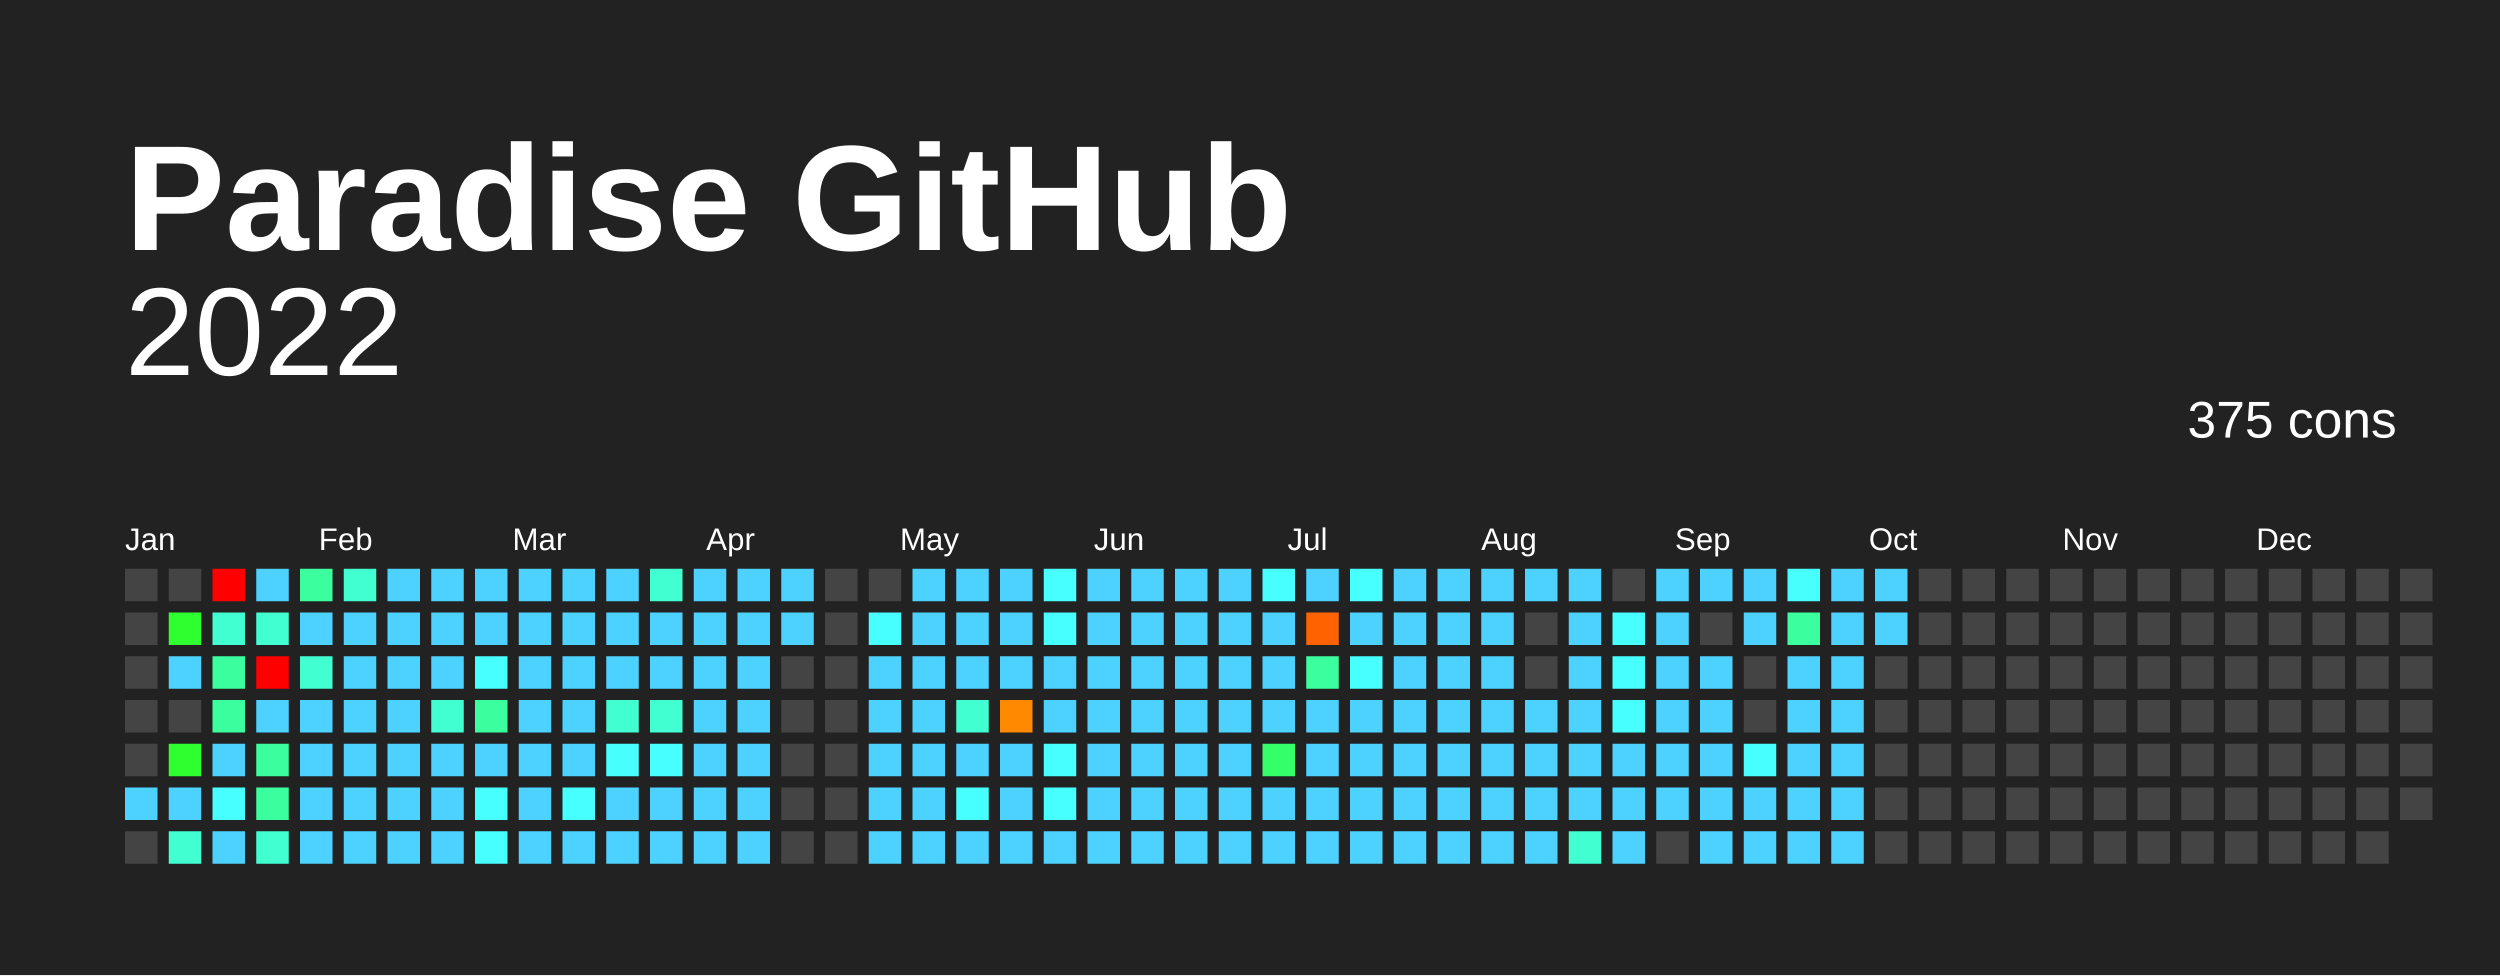
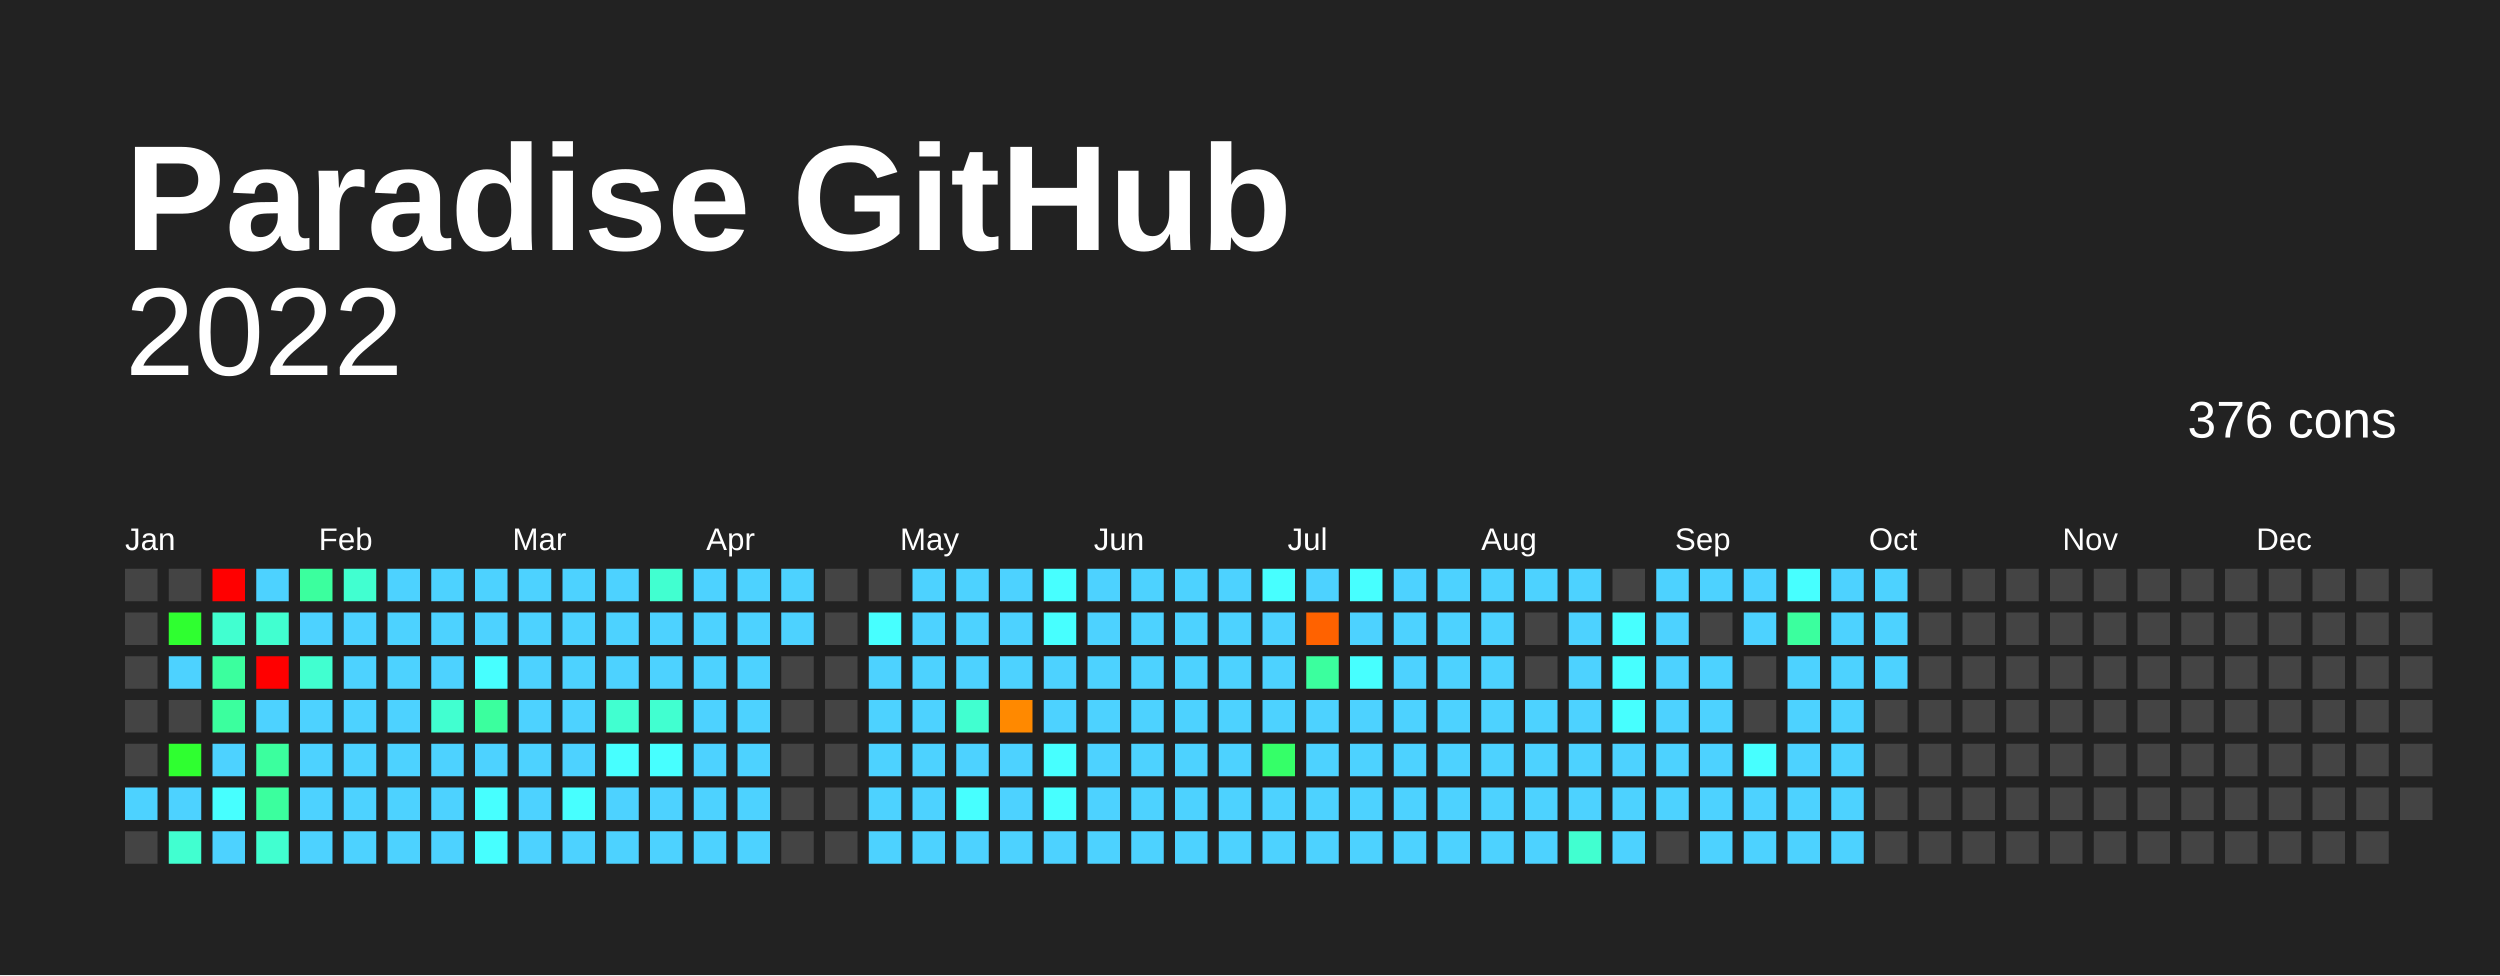
<svg xmlns="http://www.w3.org/2000/svg" baseProfile="full" height="78mm" version="1.1" viewBox="0,0,200,78" width="200mm">
  <defs />
  <rect fill="#222222" height="78" width="200" x="0" y="0" />
  <text fill="#FFFFFF" style="font-size:12px; font-family:Arial; font-weight:bold;" x="10" y="20">Paradise GitHub</text>
  <text alignment-baseline="hanging" fill="#FFFFFF" style="font-size:10.0px; font-family:Arial;" x="10" y="30">2022</text>
-   <text alignment-baseline="hanging" fill="#FFFFFF" style="font-size:4.125px; font-family:Arial;" x="175" y="35">375 cons</text>
+   <text alignment-baseline="hanging" fill="#FFFFFF" style="font-size:4.125px; font-family:Arial;" x="175" y="35">376 cons</text>
  <text fill="#FFFFFF" style="font-size:2.5px; font-family:Arial" x="10.0" y="44">Jan</text>
  <text fill="#FFFFFF" style="font-size:2.5px; font-family:Arial" x="25.5" y="44">Feb</text>
  <text fill="#FFFFFF" style="font-size:2.5px; font-family:Arial" x="41.0" y="44">Mar</text>
  <text fill="#FFFFFF" style="font-size:2.5px; font-family:Arial" x="56.5" y="44">Apr</text>
  <text fill="#FFFFFF" style="font-size:2.5px; font-family:Arial" x="72.0" y="44">May</text>
  <text fill="#FFFFFF" style="font-size:2.5px; font-family:Arial" x="87.5" y="44">Jun</text>
  <text fill="#FFFFFF" style="font-size:2.5px; font-family:Arial" x="103.0" y="44">Jul</text>
  <text fill="#FFFFFF" style="font-size:2.5px; font-family:Arial" x="118.5" y="44">Aug</text>
  <text fill="#FFFFFF" style="font-size:2.5px; font-family:Arial" x="134.0" y="44">Sep</text>
  <text fill="#FFFFFF" style="font-size:2.5px; font-family:Arial" x="149.5" y="44">Oct</text>
  <text fill="#FFFFFF" style="font-size:2.5px; font-family:Arial" x="165.0" y="44">Nov</text>
  <text fill="#FFFFFF" style="font-size:2.5px; font-family:Arial" x="180.5" y="44">Dec</text>
  <rect fill="#444444" height="2.6" width="2.6" x="10.0" y="45.5" />
  <rect fill="#444444" height="2.6" width="2.6" x="10.0" y="49.0" />
  <rect fill="#444444" height="2.6" width="2.6" x="10.0" y="52.5" />
  <rect fill="#444444" height="2.6" width="2.6" x="10.0" y="56.0" />
  <rect fill="#444444" height="2.6" width="2.6" x="10.0" y="59.5" />
  <rect fill="#4dd2ff" height="2.6" width="2.6" x="10.0" y="63.0" />
  <rect fill="#444444" height="2.6" width="2.6" x="10.0" y="66.5" />
  <rect fill="#444444" height="2.6" width="2.6" x="13.5" y="45.5" />
  <rect fill="#2fff30" height="2.6" width="2.6" x="13.5" y="49.0" />
  <rect fill="#4dd2ff" height="2.6" width="2.6" x="13.5" y="52.5" />
  <rect fill="#444444" height="2.6" width="2.6" x="13.5" y="56.0" />
  <rect fill="#2fff30" height="2.6" width="2.6" x="13.5" y="59.5" />
  <rect fill="#4dd2ff" height="2.6" width="2.6" x="13.5" y="63.0" />
  <rect fill="#41ffd0" height="2.6" width="2.6" x="13.5" y="66.5" />
  <rect fill="red" height="2.6" width="2.6" x="17.0" y="45.5" />
  <rect fill="#41ffd0" height="2.6" width="2.6" x="17.0" y="49.0" />
  <rect fill="#3bff9e" height="2.6" width="2.6" x="17.0" y="52.5" />
  <rect fill="#3bff9e" height="2.6" width="2.6" x="17.0" y="56.0" />
  <rect fill="#4dd2ff" height="2.6" width="2.6" x="17.0" y="59.5" />
  <rect fill="#47ffff" height="2.6" width="2.6" x="17.0" y="63.0" />
  <rect fill="#4dd2ff" height="2.6" width="2.6" x="17.0" y="66.5" />
  <rect fill="#4dd2ff" height="2.6" width="2.6" x="20.5" y="45.5" />
  <rect fill="#41ffd0" height="2.6" width="2.6" x="20.5" y="49.0" />
  <rect fill="red" height="2.6" width="2.6" x="20.5" y="52.5" />
  <rect fill="#4dd2ff" height="2.6" width="2.6" x="20.5" y="56.0" />
  <rect fill="#3bff9e" height="2.6" width="2.6" x="20.5" y="59.5" />
  <rect fill="#3bff9e" height="2.6" width="2.6" x="20.5" y="63.0" />
  <rect fill="#41ffd0" height="2.6" width="2.6" x="20.5" y="66.5" />
  <rect fill="#3bff9e" height="2.6" width="2.6" x="24.0" y="45.5" />
  <rect fill="#4dd2ff" height="2.6" width="2.6" x="24.0" y="49.0" />
  <rect fill="#41ffd0" height="2.6" width="2.6" x="24.0" y="52.5" />
  <rect fill="#4dd2ff" height="2.6" width="2.6" x="24.0" y="56.0" />
  <rect fill="#4dd2ff" height="2.6" width="2.6" x="24.0" y="59.5" />
  <rect fill="#4dd2ff" height="2.6" width="2.6" x="24.0" y="63.0" />
  <rect fill="#4dd2ff" height="2.6" width="2.6" x="24.0" y="66.5" />
  <rect fill="#41ffd0" height="2.6" width="2.6" x="27.5" y="45.5" />
  <rect fill="#4dd2ff" height="2.6" width="2.6" x="27.5" y="49.0" />
  <rect fill="#4dd2ff" height="2.6" width="2.6" x="27.5" y="52.5" />
  <rect fill="#4dd2ff" height="2.6" width="2.6" x="27.5" y="56.0" />
  <rect fill="#4dd2ff" height="2.6" width="2.6" x="27.5" y="59.5" />
  <rect fill="#4dd2ff" height="2.6" width="2.6" x="27.5" y="63.0" />
  <rect fill="#4dd2ff" height="2.6" width="2.6" x="27.5" y="66.5" />
  <rect fill="#4dd2ff" height="2.6" width="2.6" x="31.0" y="45.5" />
  <rect fill="#4dd2ff" height="2.6" width="2.6" x="31.0" y="49.0" />
  <rect fill="#4dd2ff" height="2.6" width="2.6" x="31.0" y="52.5" />
  <rect fill="#4dd2ff" height="2.6" width="2.6" x="31.0" y="56.0" />
  <rect fill="#4dd2ff" height="2.6" width="2.6" x="31.0" y="59.5" />
  <rect fill="#4dd2ff" height="2.6" width="2.6" x="31.0" y="63.0" />
  <rect fill="#4dd2ff" height="2.6" width="2.6" x="31.0" y="66.5" />
  <rect fill="#4dd2ff" height="2.6" width="2.6" x="34.5" y="45.5" />
  <rect fill="#4dd2ff" height="2.6" width="2.6" x="34.5" y="49.0" />
  <rect fill="#4dd2ff" height="2.6" width="2.6" x="34.5" y="52.5" />
  <rect fill="#41ffd0" height="2.6" width="2.6" x="34.5" y="56.0" />
  <rect fill="#4dd2ff" height="2.6" width="2.6" x="34.5" y="59.5" />
  <rect fill="#4dd2ff" height="2.6" width="2.6" x="34.5" y="63.0" />
  <rect fill="#4dd2ff" height="2.6" width="2.6" x="34.5" y="66.5" />
  <rect fill="#4dd2ff" height="2.6" width="2.6" x="38.0" y="45.5" />
  <rect fill="#4dd2ff" height="2.6" width="2.6" x="38.0" y="49.0" />
  <rect fill="#47ffff" height="2.6" width="2.6" x="38.0" y="52.5" />
  <rect fill="#3bff9e" height="2.6" width="2.6" x="38.0" y="56.0" />
  <rect fill="#4dd2ff" height="2.6" width="2.6" x="38.0" y="59.5" />
  <rect fill="#47ffff" height="2.6" width="2.6" x="38.0" y="63.0" />
  <rect fill="#47ffff" height="2.6" width="2.6" x="38.0" y="66.5" />
  <rect fill="#4dd2ff" height="2.6" width="2.6" x="41.5" y="45.5" />
  <rect fill="#4dd2ff" height="2.6" width="2.6" x="41.5" y="49.0" />
  <rect fill="#4dd2ff" height="2.6" width="2.6" x="41.5" y="52.5" />
  <rect fill="#4dd2ff" height="2.6" width="2.6" x="41.5" y="56.0" />
  <rect fill="#4dd2ff" height="2.6" width="2.6" x="41.5" y="59.5" />
  <rect fill="#4dd2ff" height="2.6" width="2.6" x="41.5" y="63.0" />
  <rect fill="#4dd2ff" height="2.6" width="2.6" x="41.5" y="66.5" />
  <rect fill="#4dd2ff" height="2.6" width="2.6" x="45.0" y="45.5" />
  <rect fill="#4dd2ff" height="2.6" width="2.6" x="45.0" y="49.0" />
  <rect fill="#4dd2ff" height="2.6" width="2.6" x="45.0" y="52.5" />
  <rect fill="#4dd2ff" height="2.6" width="2.6" x="45.0" y="56.0" />
  <rect fill="#4dd2ff" height="2.6" width="2.6" x="45.0" y="59.5" />
  <rect fill="#47ffff" height="2.6" width="2.6" x="45.0" y="63.0" />
  <rect fill="#4dd2ff" height="2.6" width="2.6" x="45.0" y="66.5" />
  <rect fill="#4dd2ff" height="2.6" width="2.6" x="48.5" y="45.5" />
  <rect fill="#4dd2ff" height="2.6" width="2.6" x="48.5" y="49.0" />
  <rect fill="#4dd2ff" height="2.6" width="2.6" x="48.5" y="52.5" />
  <rect fill="#41ffd0" height="2.6" width="2.6" x="48.5" y="56.0" />
  <rect fill="#47ffff" height="2.6" width="2.6" x="48.5" y="59.5" />
  <rect fill="#4dd2ff" height="2.6" width="2.6" x="48.5" y="63.0" />
  <rect fill="#4dd2ff" height="2.6" width="2.6" x="48.5" y="66.5" />
  <rect fill="#41ffd0" height="2.6" width="2.6" x="52.0" y="45.5" />
  <rect fill="#4dd2ff" height="2.6" width="2.6" x="52.0" y="49.0" />
  <rect fill="#4dd2ff" height="2.6" width="2.6" x="52.0" y="52.5" />
  <rect fill="#41ffd0" height="2.6" width="2.6" x="52.0" y="56.0" />
  <rect fill="#47ffff" height="2.6" width="2.6" x="52.0" y="59.5" />
  <rect fill="#4dd2ff" height="2.6" width="2.6" x="52.0" y="63.0" />
  <rect fill="#4dd2ff" height="2.6" width="2.6" x="52.0" y="66.5" />
  <rect fill="#4dd2ff" height="2.6" width="2.6" x="55.5" y="45.5" />
  <rect fill="#4dd2ff" height="2.6" width="2.6" x="55.5" y="49.0" />
  <rect fill="#4dd2ff" height="2.6" width="2.6" x="55.5" y="52.5" />
  <rect fill="#4dd2ff" height="2.6" width="2.6" x="55.5" y="56.0" />
  <rect fill="#4dd2ff" height="2.6" width="2.6" x="55.5" y="59.5" />
  <rect fill="#4dd2ff" height="2.6" width="2.6" x="55.5" y="63.0" />
  <rect fill="#4dd2ff" height="2.6" width="2.6" x="55.5" y="66.5" />
  <rect fill="#4dd2ff" height="2.6" width="2.6" x="59.0" y="45.5" />
  <rect fill="#4dd2ff" height="2.6" width="2.6" x="59.0" y="49.0" />
  <rect fill="#4dd2ff" height="2.6" width="2.6" x="59.0" y="52.5" />
  <rect fill="#4dd2ff" height="2.6" width="2.6" x="59.0" y="56.0" />
  <rect fill="#4dd2ff" height="2.6" width="2.6" x="59.0" y="59.5" />
  <rect fill="#4dd2ff" height="2.6" width="2.6" x="59.0" y="63.0" />
  <rect fill="#4dd2ff" height="2.6" width="2.6" x="59.0" y="66.5" />
  <rect fill="#4dd2ff" height="2.6" width="2.6" x="62.5" y="45.5" />
  <rect fill="#4dd2ff" height="2.6" width="2.6" x="62.5" y="49.0" />
  <rect fill="#444444" height="2.6" width="2.6" x="62.5" y="52.5" />
  <rect fill="#444444" height="2.6" width="2.6" x="62.5" y="56.0" />
  <rect fill="#444444" height="2.6" width="2.6" x="62.5" y="59.5" />
  <rect fill="#444444" height="2.6" width="2.6" x="62.5" y="63.0" />
  <rect fill="#444444" height="2.6" width="2.6" x="62.5" y="66.5" />
  <rect fill="#444444" height="2.6" width="2.6" x="66.0" y="45.5" />
  <rect fill="#444444" height="2.6" width="2.6" x="66.0" y="49.0" />
  <rect fill="#444444" height="2.6" width="2.6" x="66.0" y="52.5" />
  <rect fill="#444444" height="2.6" width="2.6" x="66.0" y="56.0" />
  <rect fill="#444444" height="2.6" width="2.6" x="66.0" y="59.5" />
  <rect fill="#444444" height="2.6" width="2.6" x="66.0" y="63.0" />
  <rect fill="#444444" height="2.6" width="2.6" x="66.0" y="66.5" />
  <rect fill="#444444" height="2.6" width="2.6" x="69.5" y="45.5" />
  <rect fill="#47ffff" height="2.6" width="2.6" x="69.5" y="49.0" />
  <rect fill="#4dd2ff" height="2.6" width="2.6" x="69.5" y="52.5" />
  <rect fill="#4dd2ff" height="2.6" width="2.6" x="69.5" y="56.0" />
  <rect fill="#4dd2ff" height="2.6" width="2.6" x="69.5" y="59.5" />
  <rect fill="#4dd2ff" height="2.6" width="2.6" x="69.5" y="63.0" />
  <rect fill="#4dd2ff" height="2.6" width="2.6" x="69.5" y="66.5" />
  <rect fill="#4dd2ff" height="2.6" width="2.6" x="73.0" y="45.5" />
  <rect fill="#4dd2ff" height="2.6" width="2.6" x="73.0" y="49.0" />
  <rect fill="#4dd2ff" height="2.6" width="2.6" x="73.0" y="52.5" />
  <rect fill="#4dd2ff" height="2.6" width="2.6" x="73.0" y="56.0" />
  <rect fill="#4dd2ff" height="2.6" width="2.6" x="73.0" y="59.5" />
  <rect fill="#4dd2ff" height="2.6" width="2.6" x="73.0" y="63.0" />
  <rect fill="#4dd2ff" height="2.6" width="2.6" x="73.0" y="66.5" />
  <rect fill="#4dd2ff" height="2.6" width="2.6" x="76.5" y="45.5" />
  <rect fill="#4dd2ff" height="2.6" width="2.6" x="76.5" y="49.0" />
  <rect fill="#4dd2ff" height="2.6" width="2.6" x="76.5" y="52.5" />
  <rect fill="#41ffd0" height="2.6" width="2.6" x="76.5" y="56.0" />
  <rect fill="#4dd2ff" height="2.6" width="2.6" x="76.5" y="59.5" />
  <rect fill="#47ffff" height="2.6" width="2.6" x="76.5" y="63.0" />
  <rect fill="#4dd2ff" height="2.6" width="2.6" x="76.5" y="66.5" />
  <rect fill="#4dd2ff" height="2.6" width="2.6" x="80.0" y="45.5" />
  <rect fill="#4dd2ff" height="2.6" width="2.6" x="80.0" y="49.0" />
  <rect fill="#4dd2ff" height="2.6" width="2.6" x="80.0" y="52.5" />
  <rect fill="#ff8900" height="2.6" width="2.6" x="80.0" y="56.0" />
  <rect fill="#4dd2ff" height="2.6" width="2.6" x="80.0" y="59.5" />
  <rect fill="#4dd2ff" height="2.6" width="2.6" x="80.0" y="63.0" />
  <rect fill="#4dd2ff" height="2.6" width="2.6" x="80.0" y="66.5" />
  <rect fill="#47ffff" height="2.6" width="2.6" x="83.5" y="45.5" />
  <rect fill="#47ffff" height="2.6" width="2.6" x="83.5" y="49.0" />
  <rect fill="#4dd2ff" height="2.6" width="2.6" x="83.5" y="52.5" />
  <rect fill="#4dd2ff" height="2.6" width="2.6" x="83.5" y="56.0" />
  <rect fill="#47ffff" height="2.6" width="2.6" x="83.5" y="59.5" />
  <rect fill="#47ffff" height="2.6" width="2.6" x="83.5" y="63.0" />
  <rect fill="#4dd2ff" height="2.6" width="2.6" x="83.5" y="66.5" />
  <rect fill="#4dd2ff" height="2.6" width="2.6" x="87.0" y="45.5" />
  <rect fill="#4dd2ff" height="2.6" width="2.6" x="87.0" y="49.0" />
  <rect fill="#4dd2ff" height="2.6" width="2.6" x="87.0" y="52.5" />
  <rect fill="#4dd2ff" height="2.6" width="2.6" x="87.0" y="56.0" />
  <rect fill="#4dd2ff" height="2.6" width="2.6" x="87.0" y="59.5" />
  <rect fill="#4dd2ff" height="2.6" width="2.6" x="87.0" y="63.0" />
  <rect fill="#4dd2ff" height="2.6" width="2.6" x="87.0" y="66.5" />
  <rect fill="#4dd2ff" height="2.6" width="2.6" x="90.5" y="45.5" />
  <rect fill="#4dd2ff" height="2.6" width="2.6" x="90.5" y="49.0" />
  <rect fill="#4dd2ff" height="2.6" width="2.6" x="90.5" y="52.5" />
  <rect fill="#4dd2ff" height="2.6" width="2.6" x="90.5" y="56.0" />
  <rect fill="#4dd2ff" height="2.6" width="2.6" x="90.5" y="59.5" />
  <rect fill="#4dd2ff" height="2.6" width="2.6" x="90.5" y="63.0" />
  <rect fill="#4dd2ff" height="2.6" width="2.6" x="90.5" y="66.5" />
  <rect fill="#4dd2ff" height="2.6" width="2.6" x="94.0" y="45.5" />
  <rect fill="#4dd2ff" height="2.6" width="2.6" x="94.0" y="49.0" />
  <rect fill="#4dd2ff" height="2.6" width="2.6" x="94.0" y="52.5" />
  <rect fill="#4dd2ff" height="2.6" width="2.6" x="94.0" y="56.0" />
  <rect fill="#4dd2ff" height="2.6" width="2.6" x="94.0" y="59.5" />
  <rect fill="#4dd2ff" height="2.6" width="2.6" x="94.0" y="63.0" />
  <rect fill="#4dd2ff" height="2.6" width="2.6" x="94.0" y="66.5" />
  <rect fill="#4dd2ff" height="2.6" width="2.6" x="97.5" y="45.5" />
  <rect fill="#4dd2ff" height="2.6" width="2.6" x="97.5" y="49.0" />
  <rect fill="#4dd2ff" height="2.6" width="2.6" x="97.5" y="52.5" />
  <rect fill="#4dd2ff" height="2.6" width="2.6" x="97.5" y="56.0" />
  <rect fill="#4dd2ff" height="2.6" width="2.6" x="97.5" y="59.5" />
  <rect fill="#4dd2ff" height="2.6" width="2.6" x="97.5" y="63.0" />
  <rect fill="#4dd2ff" height="2.6" width="2.6" x="97.5" y="66.5" />
  <rect fill="#47ffff" height="2.6" width="2.6" x="101.0" y="45.5" />
  <rect fill="#4dd2ff" height="2.6" width="2.6" x="101.0" y="49.0" />
  <rect fill="#4dd2ff" height="2.6" width="2.6" x="101.0" y="52.5" />
  <rect fill="#4dd2ff" height="2.6" width="2.6" x="101.0" y="56.0" />
  <rect fill="#35ff68" height="2.6" width="2.6" x="101.0" y="59.5" />
  <rect fill="#4dd2ff" height="2.6" width="2.6" x="101.0" y="63.0" />
  <rect fill="#4dd2ff" height="2.6" width="2.6" x="101.0" y="66.5" />
  <rect fill="#4dd2ff" height="2.6" width="2.6" x="104.5" y="45.5" />
  <rect fill="#ff6200" height="2.6" width="2.6" x="104.5" y="49.0" />
  <rect fill="#3bff9e" height="2.6" width="2.6" x="104.5" y="52.5" />
  <rect fill="#4dd2ff" height="2.6" width="2.6" x="104.5" y="56.0" />
  <rect fill="#4dd2ff" height="2.6" width="2.6" x="104.5" y="59.5" />
  <rect fill="#4dd2ff" height="2.6" width="2.6" x="104.5" y="63.0" />
  <rect fill="#4dd2ff" height="2.6" width="2.6" x="104.5" y="66.5" />
  <rect fill="#47ffff" height="2.6" width="2.6" x="108.0" y="45.5" />
  <rect fill="#4dd2ff" height="2.6" width="2.6" x="108.0" y="49.0" />
  <rect fill="#47ffff" height="2.6" width="2.6" x="108.0" y="52.5" />
  <rect fill="#4dd2ff" height="2.6" width="2.6" x="108.0" y="56.0" />
  <rect fill="#4dd2ff" height="2.6" width="2.6" x="108.0" y="59.5" />
  <rect fill="#4dd2ff" height="2.6" width="2.6" x="108.0" y="63.0" />
  <rect fill="#4dd2ff" height="2.6" width="2.6" x="108.0" y="66.5" />
  <rect fill="#4dd2ff" height="2.6" width="2.6" x="111.5" y="45.5" />
  <rect fill="#4dd2ff" height="2.6" width="2.6" x="111.5" y="49.0" />
  <rect fill="#4dd2ff" height="2.6" width="2.6" x="111.5" y="52.5" />
  <rect fill="#4dd2ff" height="2.6" width="2.6" x="111.5" y="56.0" />
  <rect fill="#4dd2ff" height="2.6" width="2.6" x="111.5" y="59.5" />
  <rect fill="#4dd2ff" height="2.6" width="2.6" x="111.5" y="63.0" />
  <rect fill="#4dd2ff" height="2.6" width="2.6" x="111.5" y="66.5" />
  <rect fill="#4dd2ff" height="2.6" width="2.6" x="115.0" y="45.5" />
  <rect fill="#4dd2ff" height="2.6" width="2.6" x="115.0" y="49.0" />
  <rect fill="#4dd2ff" height="2.6" width="2.6" x="115.0" y="52.5" />
  <rect fill="#4dd2ff" height="2.6" width="2.6" x="115.0" y="56.0" />
  <rect fill="#4dd2ff" height="2.6" width="2.6" x="115.0" y="59.5" />
  <rect fill="#4dd2ff" height="2.6" width="2.6" x="115.0" y="63.0" />
  <rect fill="#4dd2ff" height="2.6" width="2.6" x="115.0" y="66.5" />
  <rect fill="#4dd2ff" height="2.6" width="2.6" x="118.5" y="45.5" />
  <rect fill="#4dd2ff" height="2.6" width="2.6" x="118.5" y="49.0" />
  <rect fill="#4dd2ff" height="2.6" width="2.6" x="118.5" y="52.5" />
  <rect fill="#4dd2ff" height="2.6" width="2.6" x="118.5" y="56.0" />
  <rect fill="#4dd2ff" height="2.6" width="2.6" x="118.5" y="59.5" />
  <rect fill="#4dd2ff" height="2.6" width="2.6" x="118.5" y="63.0" />
  <rect fill="#4dd2ff" height="2.6" width="2.6" x="118.5" y="66.5" />
  <rect fill="#4dd2ff" height="2.6" width="2.6" x="122.0" y="45.5" />
  <rect fill="#444444" height="2.6" width="2.6" x="122.0" y="49.0" />
  <rect fill="#444444" height="2.6" width="2.6" x="122.0" y="52.5" />
  <rect fill="#4dd2ff" height="2.6" width="2.6" x="122.0" y="56.0" />
  <rect fill="#4dd2ff" height="2.6" width="2.6" x="122.0" y="59.5" />
  <rect fill="#4dd2ff" height="2.6" width="2.6" x="122.0" y="63.0" />
  <rect fill="#4dd2ff" height="2.6" width="2.6" x="122.0" y="66.5" />
  <rect fill="#4dd2ff" height="2.6" width="2.6" x="125.5" y="45.5" />
  <rect fill="#4dd2ff" height="2.6" width="2.6" x="125.5" y="49.0" />
  <rect fill="#4dd2ff" height="2.6" width="2.6" x="125.5" y="52.5" />
  <rect fill="#4dd2ff" height="2.6" width="2.6" x="125.5" y="56.0" />
  <rect fill="#4dd2ff" height="2.6" width="2.6" x="125.5" y="59.5" />
  <rect fill="#4dd2ff" height="2.6" width="2.6" x="125.5" y="63.0" />
  <rect fill="#41ffd0" height="2.6" width="2.6" x="125.5" y="66.5" />
  <rect fill="#444444" height="2.6" width="2.6" x="129.0" y="45.5" />
  <rect fill="#47ffff" height="2.6" width="2.6" x="129.0" y="49.0" />
  <rect fill="#47ffff" height="2.6" width="2.6" x="129.0" y="52.5" />
  <rect fill="#47ffff" height="2.6" width="2.6" x="129.0" y="56.0" />
  <rect fill="#4dd2ff" height="2.6" width="2.6" x="129.0" y="59.5" />
  <rect fill="#4dd2ff" height="2.6" width="2.6" x="129.0" y="63.0" />
  <rect fill="#4dd2ff" height="2.6" width="2.6" x="129.0" y="66.5" />
  <rect fill="#4dd2ff" height="2.6" width="2.6" x="132.5" y="45.5" />
  <rect fill="#4dd2ff" height="2.6" width="2.6" x="132.5" y="49.0" />
  <rect fill="#4dd2ff" height="2.6" width="2.6" x="132.5" y="52.5" />
  <rect fill="#4dd2ff" height="2.6" width="2.6" x="132.5" y="56.0" />
  <rect fill="#4dd2ff" height="2.6" width="2.6" x="132.5" y="59.5" />
  <rect fill="#4dd2ff" height="2.6" width="2.6" x="132.5" y="63.0" />
  <rect fill="#444444" height="2.6" width="2.6" x="132.5" y="66.5" />
  <rect fill="#4dd2ff" height="2.6" width="2.6" x="136.0" y="45.5" />
  <rect fill="#444444" height="2.6" width="2.6" x="136.0" y="49.0" />
  <rect fill="#4dd2ff" height="2.6" width="2.6" x="136.0" y="52.5" />
  <rect fill="#4dd2ff" height="2.6" width="2.6" x="136.0" y="56.0" />
  <rect fill="#4dd2ff" height="2.6" width="2.6" x="136.0" y="59.5" />
  <rect fill="#4dd2ff" height="2.6" width="2.6" x="136.0" y="63.0" />
  <rect fill="#4dd2ff" height="2.6" width="2.6" x="136.0" y="66.5" />
  <rect fill="#4dd2ff" height="2.6" width="2.6" x="139.5" y="45.5" />
  <rect fill="#4dd2ff" height="2.6" width="2.6" x="139.5" y="49.0" />
  <rect fill="#444444" height="2.6" width="2.6" x="139.5" y="52.5" />
  <rect fill="#444444" height="2.6" width="2.6" x="139.5" y="56.0" />
  <rect fill="#47ffff" height="2.6" width="2.6" x="139.5" y="59.5" />
  <rect fill="#4dd2ff" height="2.6" width="2.6" x="139.5" y="63.0" />
  <rect fill="#4dd2ff" height="2.6" width="2.6" x="139.5" y="66.5" />
  <rect fill="#47ffff" height="2.6" width="2.6" x="143.0" y="45.5" />
  <rect fill="#3bff9e" height="2.6" width="2.6" x="143.0" y="49.0" />
  <rect fill="#4dd2ff" height="2.6" width="2.6" x="143.0" y="52.5" />
  <rect fill="#4dd2ff" height="2.6" width="2.6" x="143.0" y="56.0" />
  <rect fill="#4dd2ff" height="2.6" width="2.6" x="143.0" y="59.5" />
  <rect fill="#4dd2ff" height="2.6" width="2.6" x="143.0" y="63.0" />
  <rect fill="#4dd2ff" height="2.6" width="2.6" x="143.0" y="66.5" />
  <rect fill="#4dd2ff" height="2.6" width="2.6" x="146.5" y="45.5" />
  <rect fill="#4dd2ff" height="2.6" width="2.6" x="146.5" y="49.0" />
  <rect fill="#4dd2ff" height="2.6" width="2.6" x="146.5" y="52.5" />
  <rect fill="#4dd2ff" height="2.6" width="2.6" x="146.5" y="56.0" />
  <rect fill="#4dd2ff" height="2.6" width="2.6" x="146.5" y="59.5" />
  <rect fill="#4dd2ff" height="2.6" width="2.6" x="146.5" y="63.0" />
  <rect fill="#4dd2ff" height="2.6" width="2.6" x="146.5" y="66.5" />
  <rect fill="#4dd2ff" height="2.6" width="2.6" x="150.0" y="45.5" />
  <rect fill="#4dd2ff" height="2.6" width="2.6" x="150.0" y="49.0" />
-   <rect fill="#444444" height="2.6" width="2.6" x="150.0" y="52.5" />
+   <rect fill="#4dd2ff" height="2.6" width="2.6" x="150.0" y="52.5" />
  <rect fill="#444444" height="2.6" width="2.6" x="150.0" y="56.0" />
  <rect fill="#444444" height="2.6" width="2.6" x="150.0" y="59.5" />
  <rect fill="#444444" height="2.6" width="2.6" x="150.0" y="63.0" />
  <rect fill="#444444" height="2.6" width="2.6" x="150.0" y="66.5" />
  <rect fill="#444444" height="2.6" width="2.6" x="153.5" y="45.5" />
  <rect fill="#444444" height="2.6" width="2.6" x="153.5" y="49.0" />
  <rect fill="#444444" height="2.6" width="2.6" x="153.5" y="52.5" />
  <rect fill="#444444" height="2.6" width="2.6" x="153.5" y="56.0" />
  <rect fill="#444444" height="2.6" width="2.6" x="153.5" y="59.5" />
  <rect fill="#444444" height="2.6" width="2.6" x="153.5" y="63.0" />
  <rect fill="#444444" height="2.6" width="2.6" x="153.5" y="66.5" />
  <rect fill="#444444" height="2.6" width="2.6" x="157.0" y="45.5" />
  <rect fill="#444444" height="2.6" width="2.6" x="157.0" y="49.0" />
  <rect fill="#444444" height="2.6" width="2.6" x="157.0" y="52.5" />
  <rect fill="#444444" height="2.6" width="2.6" x="157.0" y="56.0" />
  <rect fill="#444444" height="2.6" width="2.6" x="157.0" y="59.5" />
  <rect fill="#444444" height="2.6" width="2.6" x="157.0" y="63.0" />
  <rect fill="#444444" height="2.6" width="2.6" x="157.0" y="66.5" />
  <rect fill="#444444" height="2.6" width="2.6" x="160.5" y="45.5" />
  <rect fill="#444444" height="2.6" width="2.6" x="160.5" y="49.0" />
  <rect fill="#444444" height="2.6" width="2.6" x="160.5" y="52.5" />
  <rect fill="#444444" height="2.6" width="2.6" x="160.5" y="56.0" />
  <rect fill="#444444" height="2.6" width="2.6" x="160.5" y="59.5" />
  <rect fill="#444444" height="2.6" width="2.6" x="160.5" y="63.0" />
  <rect fill="#444444" height="2.6" width="2.6" x="160.5" y="66.5" />
  <rect fill="#444444" height="2.6" width="2.6" x="164.0" y="45.5" />
  <rect fill="#444444" height="2.6" width="2.6" x="164.0" y="49.0" />
  <rect fill="#444444" height="2.6" width="2.6" x="164.0" y="52.5" />
  <rect fill="#444444" height="2.6" width="2.6" x="164.0" y="56.0" />
  <rect fill="#444444" height="2.6" width="2.6" x="164.0" y="59.5" />
  <rect fill="#444444" height="2.6" width="2.6" x="164.0" y="63.0" />
  <rect fill="#444444" height="2.6" width="2.6" x="164.0" y="66.5" />
  <rect fill="#444444" height="2.6" width="2.6" x="167.5" y="45.5" />
  <rect fill="#444444" height="2.6" width="2.6" x="167.5" y="49.0" />
  <rect fill="#444444" height="2.6" width="2.6" x="167.5" y="52.5" />
  <rect fill="#444444" height="2.6" width="2.6" x="167.5" y="56.0" />
  <rect fill="#444444" height="2.6" width="2.6" x="167.5" y="59.5" />
  <rect fill="#444444" height="2.6" width="2.6" x="167.5" y="63.0" />
  <rect fill="#444444" height="2.6" width="2.6" x="167.5" y="66.5" />
  <rect fill="#444444" height="2.6" width="2.6" x="171.0" y="45.5" />
  <rect fill="#444444" height="2.6" width="2.6" x="171.0" y="49.0" />
  <rect fill="#444444" height="2.6" width="2.6" x="171.0" y="52.5" />
  <rect fill="#444444" height="2.6" width="2.6" x="171.0" y="56.0" />
  <rect fill="#444444" height="2.6" width="2.6" x="171.0" y="59.5" />
  <rect fill="#444444" height="2.6" width="2.6" x="171.0" y="63.0" />
  <rect fill="#444444" height="2.6" width="2.6" x="171.0" y="66.5" />
  <rect fill="#444444" height="2.6" width="2.6" x="174.5" y="45.5" />
  <rect fill="#444444" height="2.6" width="2.6" x="174.5" y="49.0" />
  <rect fill="#444444" height="2.6" width="2.6" x="174.5" y="52.5" />
  <rect fill="#444444" height="2.6" width="2.6" x="174.5" y="56.0" />
  <rect fill="#444444" height="2.6" width="2.6" x="174.5" y="59.5" />
  <rect fill="#444444" height="2.6" width="2.6" x="174.5" y="63.0" />
  <rect fill="#444444" height="2.6" width="2.6" x="174.5" y="66.5" />
  <rect fill="#444444" height="2.6" width="2.6" x="178.0" y="45.5" />
  <rect fill="#444444" height="2.6" width="2.6" x="178.0" y="49.0" />
  <rect fill="#444444" height="2.6" width="2.6" x="178.0" y="52.5" />
  <rect fill="#444444" height="2.6" width="2.6" x="178.0" y="56.0" />
  <rect fill="#444444" height="2.6" width="2.6" x="178.0" y="59.5" />
  <rect fill="#444444" height="2.6" width="2.6" x="178.0" y="63.0" />
  <rect fill="#444444" height="2.6" width="2.6" x="178.0" y="66.5" />
  <rect fill="#444444" height="2.6" width="2.6" x="181.5" y="45.5" />
  <rect fill="#444444" height="2.6" width="2.6" x="181.5" y="49.0" />
  <rect fill="#444444" height="2.6" width="2.6" x="181.5" y="52.5" />
  <rect fill="#444444" height="2.6" width="2.6" x="181.5" y="56.0" />
  <rect fill="#444444" height="2.6" width="2.6" x="181.5" y="59.5" />
  <rect fill="#444444" height="2.6" width="2.6" x="181.5" y="63.0" />
  <rect fill="#444444" height="2.6" width="2.6" x="181.5" y="66.5" />
  <rect fill="#444444" height="2.6" width="2.6" x="185.0" y="45.5" />
  <rect fill="#444444" height="2.6" width="2.6" x="185.0" y="49.0" />
  <rect fill="#444444" height="2.6" width="2.6" x="185.0" y="52.5" />
  <rect fill="#444444" height="2.6" width="2.6" x="185.0" y="56.0" />
  <rect fill="#444444" height="2.6" width="2.6" x="185.0" y="59.5" />
  <rect fill="#444444" height="2.6" width="2.6" x="185.0" y="63.0" />
  <rect fill="#444444" height="2.6" width="2.6" x="185.0" y="66.5" />
  <rect fill="#444444" height="2.6" width="2.6" x="188.5" y="45.5" />
  <rect fill="#444444" height="2.6" width="2.6" x="188.5" y="49.0" />
  <rect fill="#444444" height="2.6" width="2.6" x="188.5" y="52.5" />
  <rect fill="#444444" height="2.6" width="2.6" x="188.5" y="56.0" />
  <rect fill="#444444" height="2.6" width="2.6" x="188.5" y="59.5" />
  <rect fill="#444444" height="2.6" width="2.6" x="188.5" y="63.0" />
  <rect fill="#444444" height="2.6" width="2.6" x="188.5" y="66.5" />
  <rect fill="#444444" height="2.6" width="2.6" x="192.0" y="45.5" />
  <rect fill="#444444" height="2.6" width="2.6" x="192.0" y="49.0" />
  <rect fill="#444444" height="2.6" width="2.6" x="192.0" y="52.5" />
  <rect fill="#444444" height="2.6" width="2.6" x="192.0" y="56.0" />
  <rect fill="#444444" height="2.6" width="2.6" x="192.0" y="59.5" />
  <rect fill="#444444" height="2.6" width="2.6" x="192.0" y="63.0" />
</svg>
